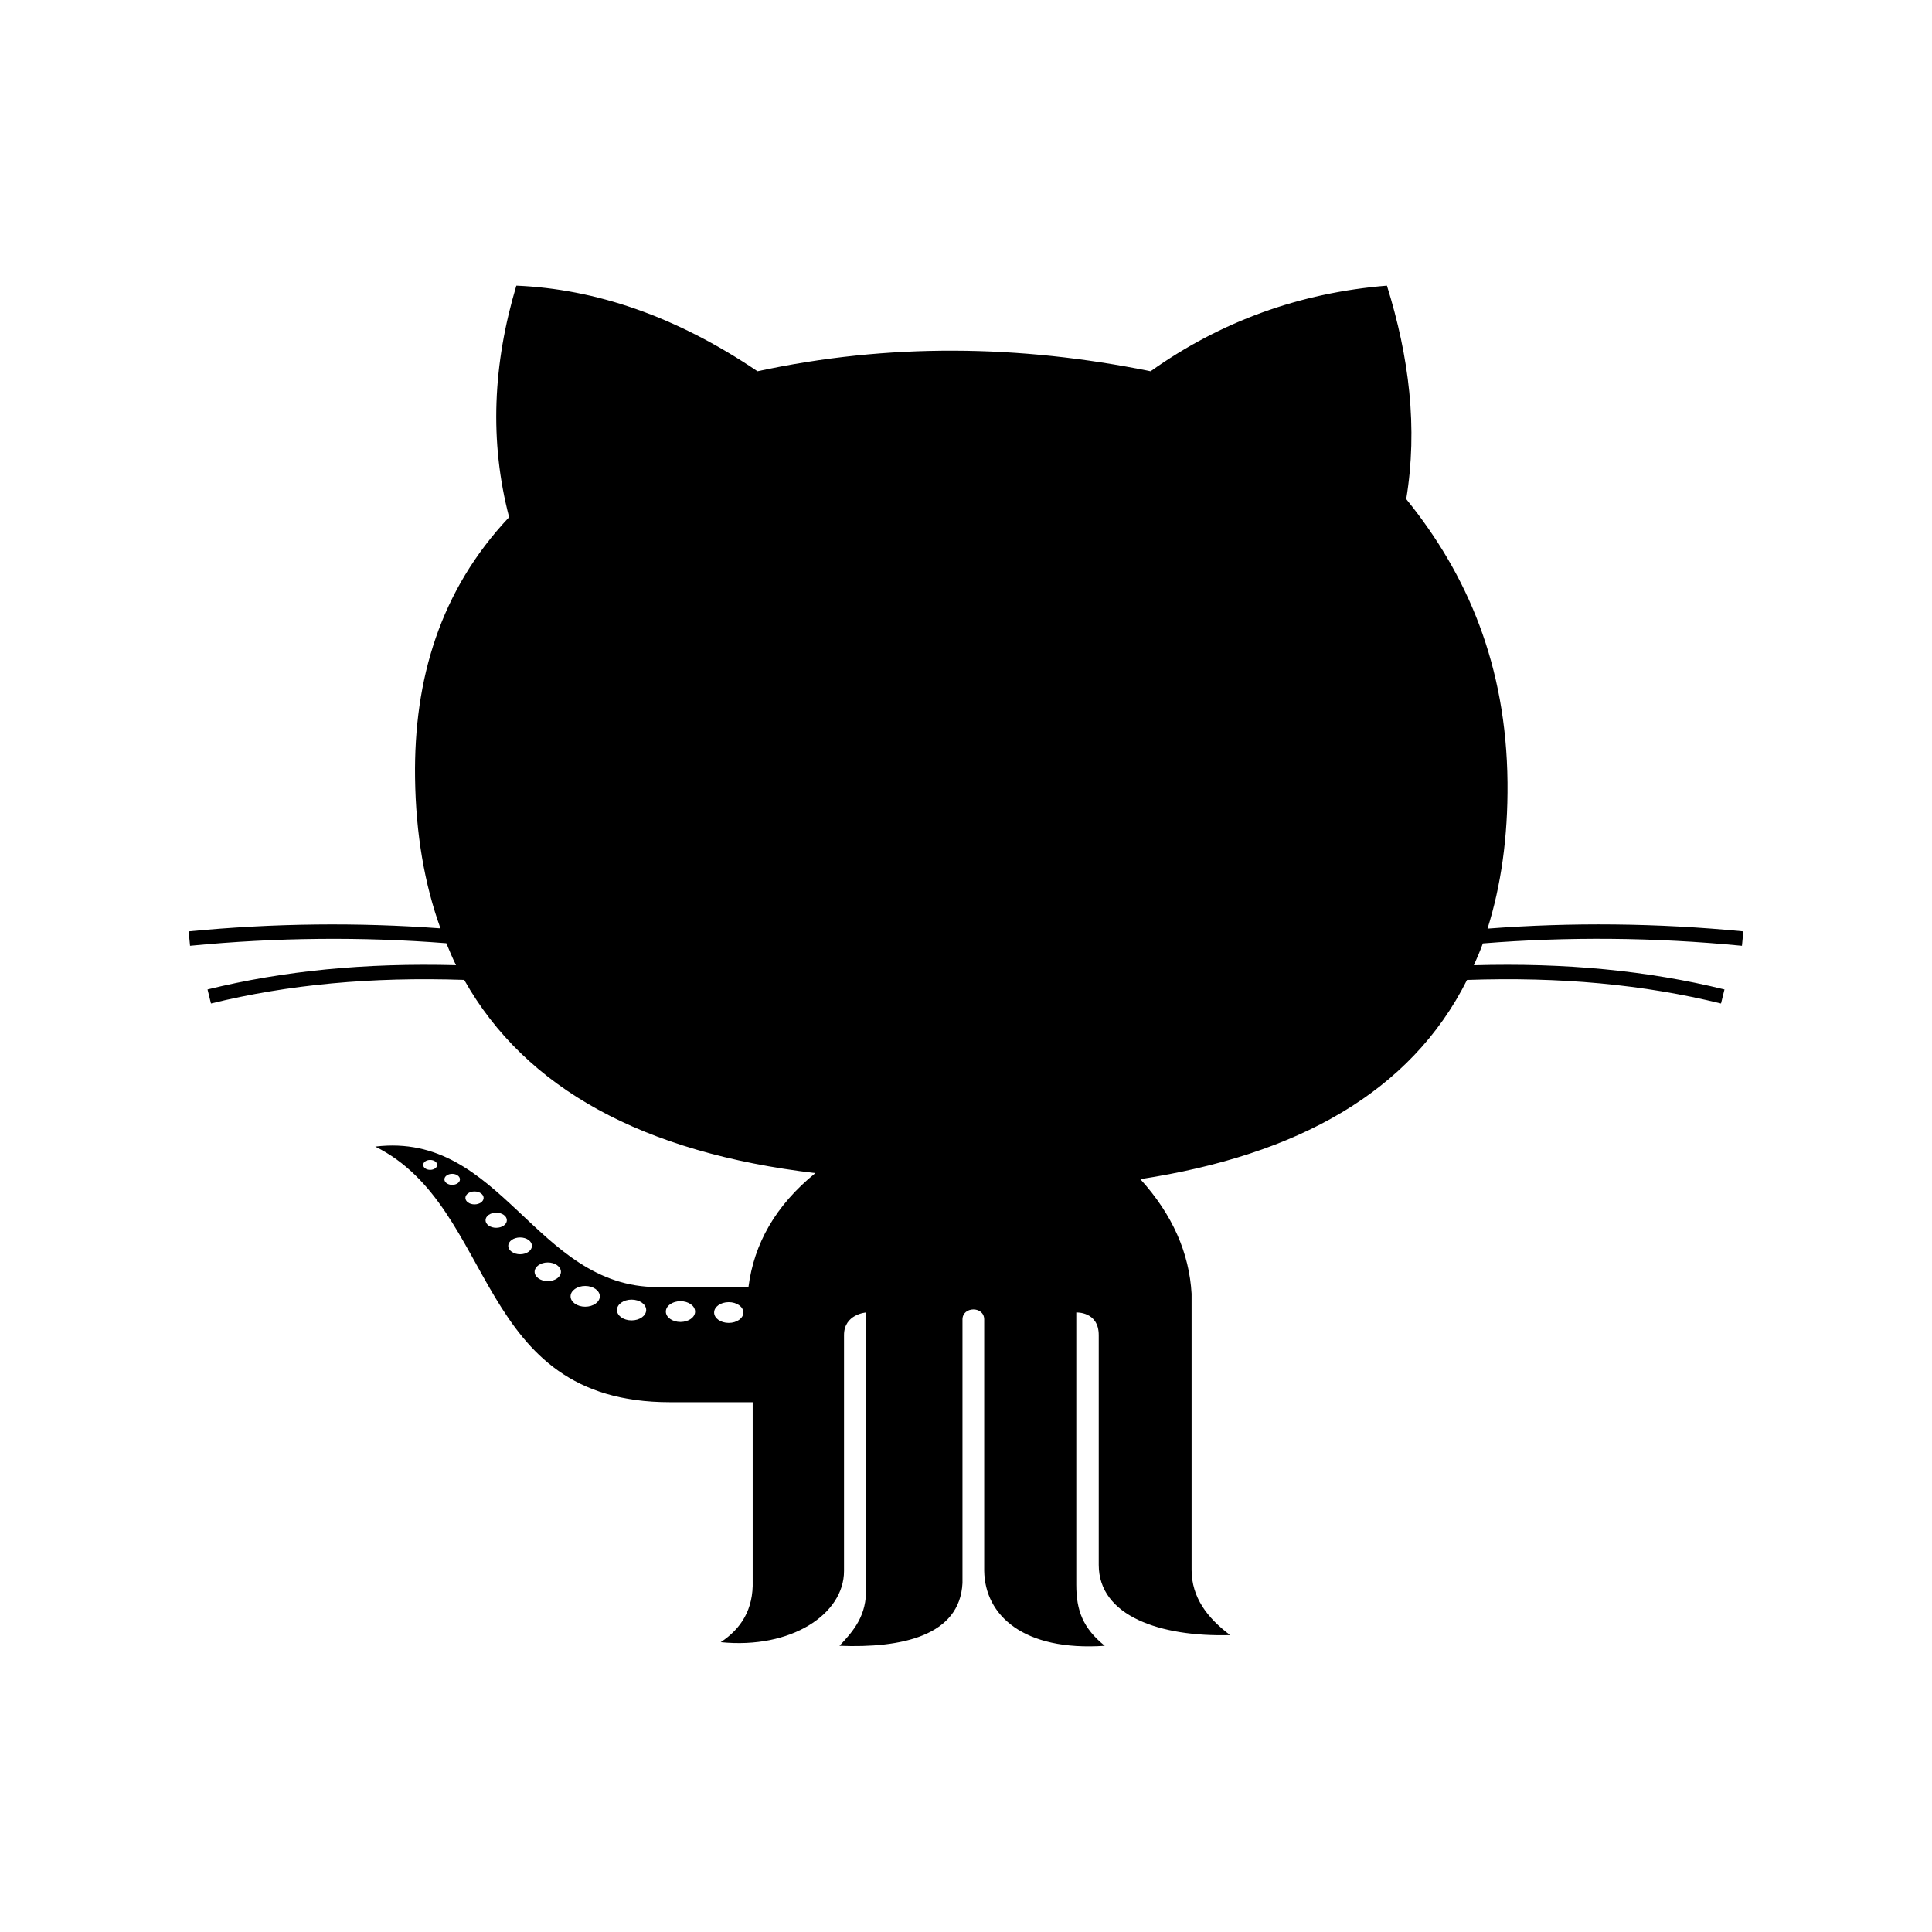
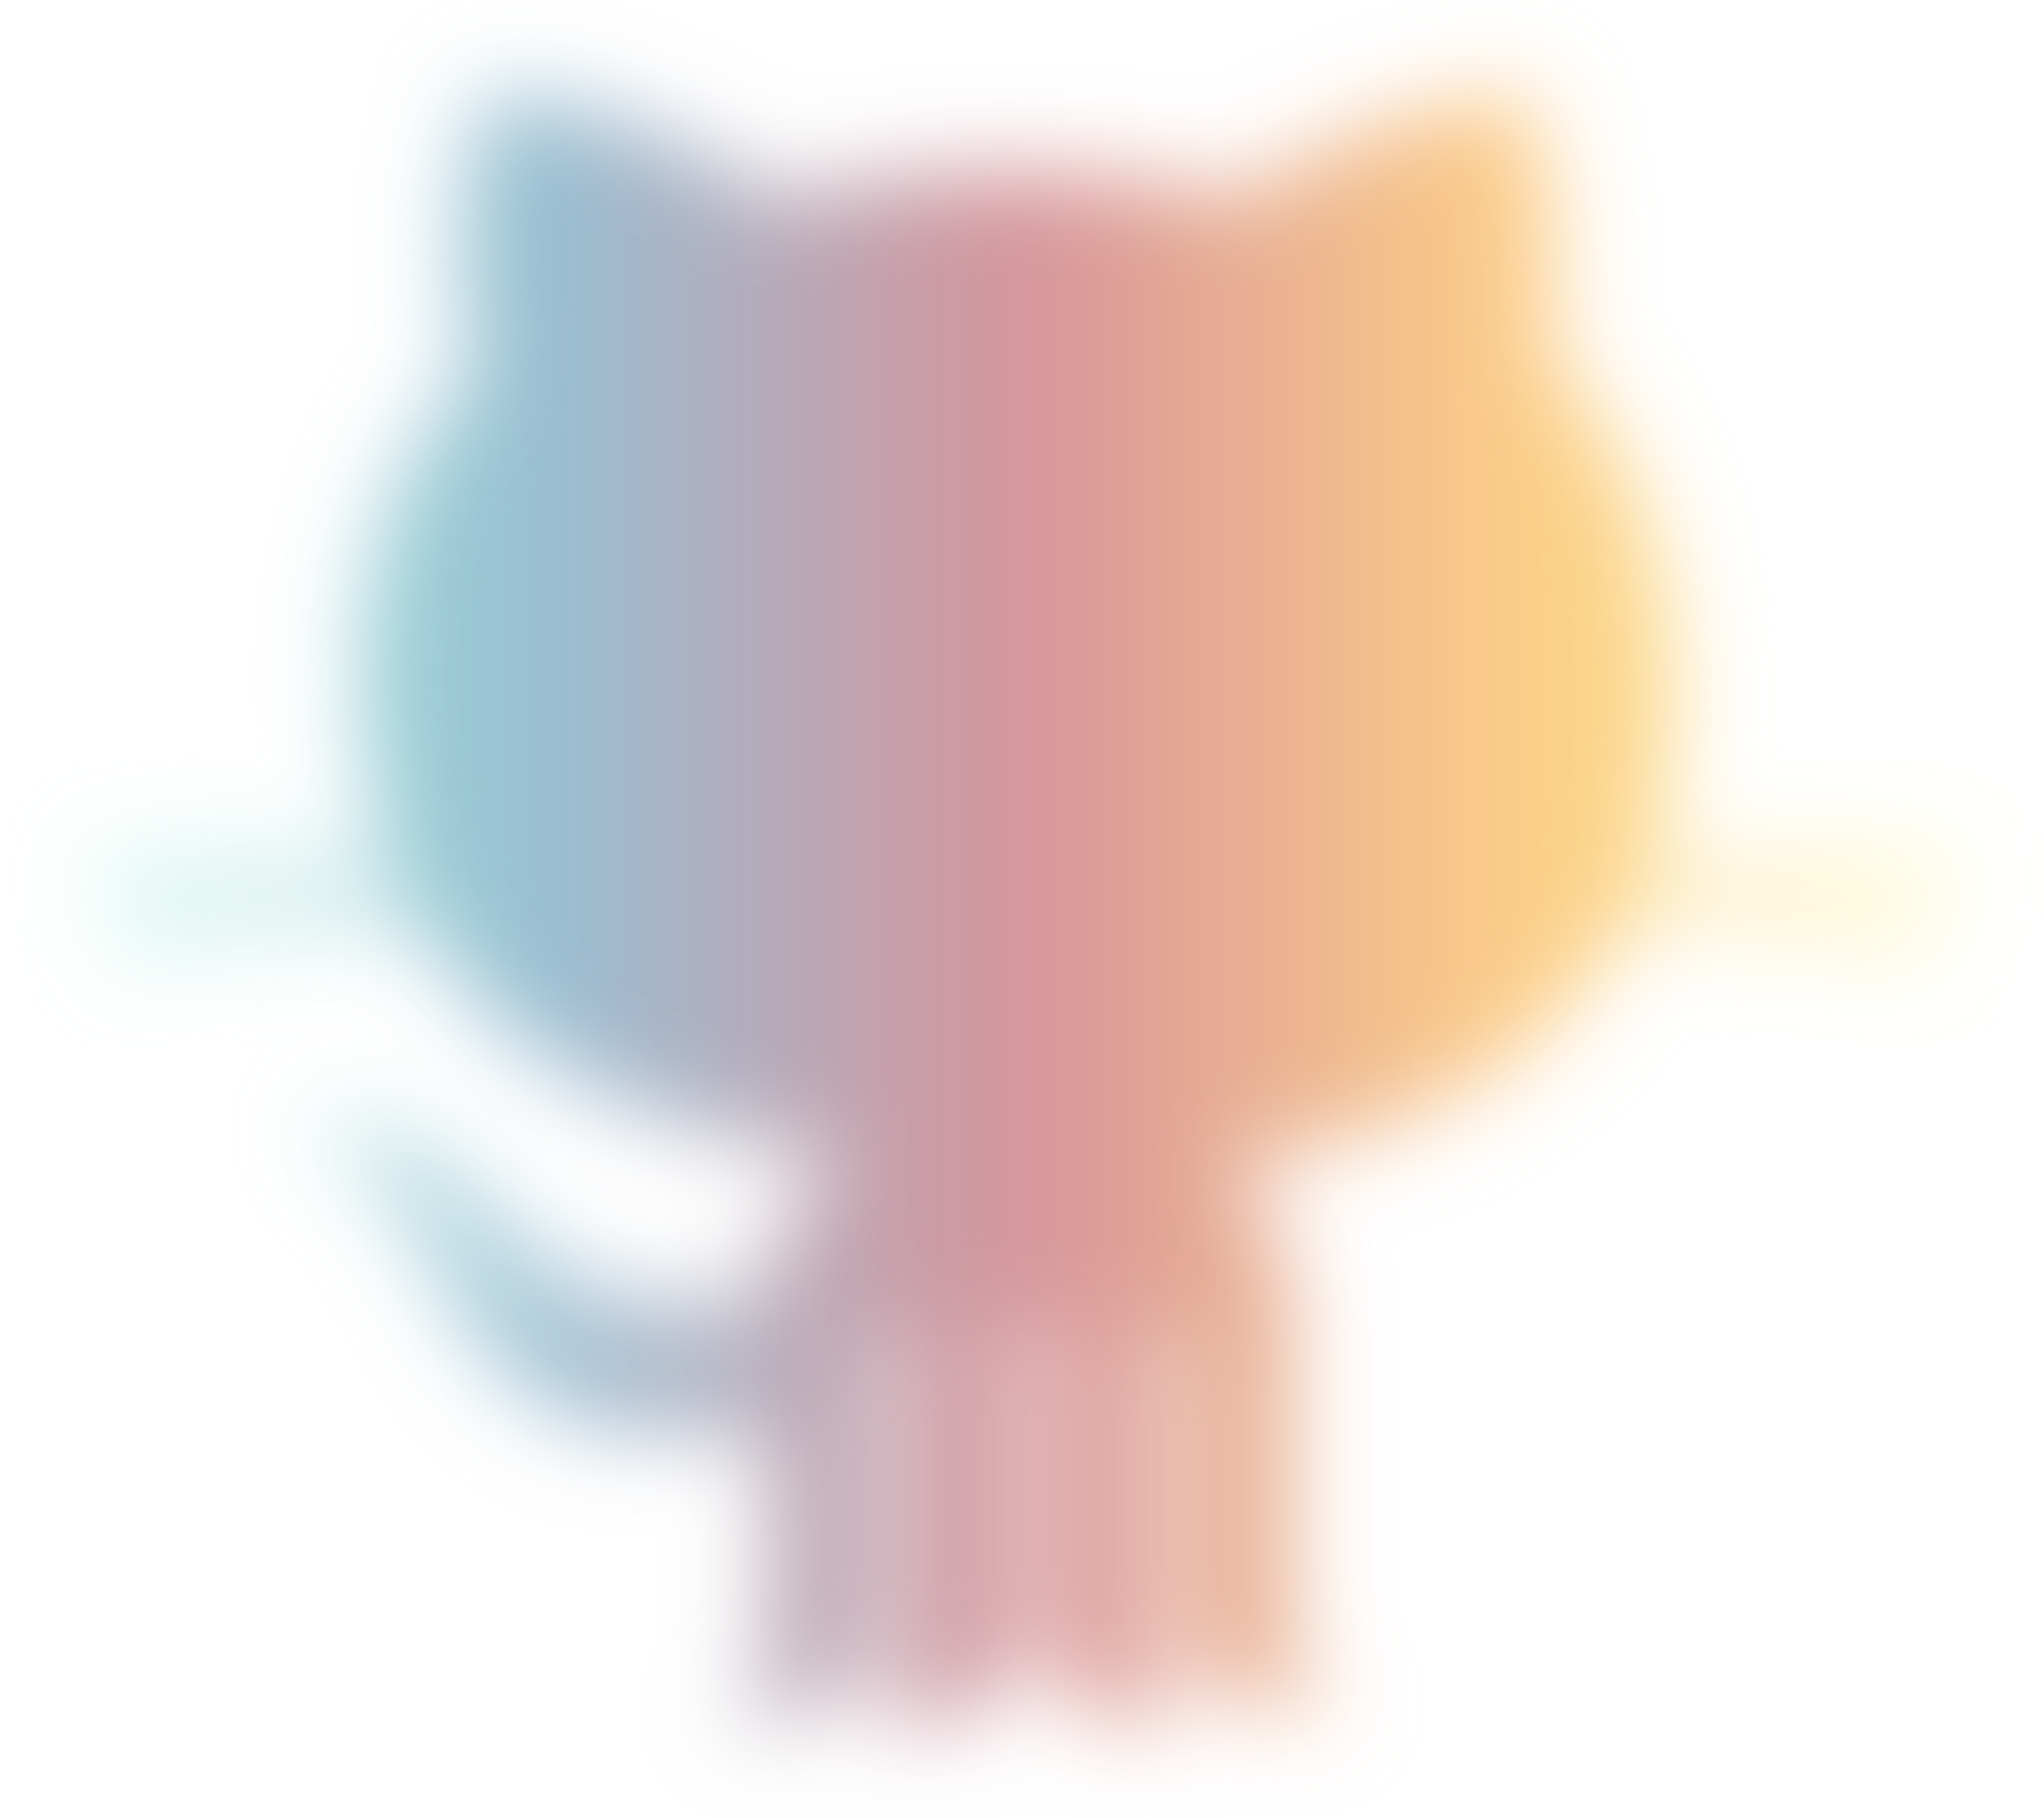
- <svg xmlns="http://www.w3.org/2000/svg" version="1.1" x="0px" y="0px" viewBox="0 0 512 512" enable-background="new 0 0 512 512" xml:space="preserve">
-   <path id="github-2-icon" d="M461.633,250.645l0.367-3.819c-22.896-2.221-45.667-2.419-67.79-0.73 c3.557-11.347,5.43-24.164,5.295-38.739c-0.292-30.965-10.616-55.081-26.843-75.096c3.116-18.852,0.769-37.702-5.111-56.561 c-23.187,1.898-44.053,9.493-62.634,22.686c-34.725-7.044-69.447-7.493-104.172,0c-21.673-14.627-42.956-21.802-63.909-22.686 c-6.21,20.765-7.169,41.233-1.917,61.357c-18.28,19.397-25.268,42.944-24.925,69.019c0.196,14.927,2.496,28.209,6.738,39.952 c-21.796-1.599-44.201-1.386-66.732,0.798l0.367,3.819c22.947-2.228,45.76-2.411,67.919-0.678c0.814,1.974,1.633,3.939,2.567,5.815 c-24.009-0.633-45.618,1.453-65.854,6.43l0.914,3.723c20.538-5.048,42.54-7.081,67.107-6.254 c16.246,28.864,47.52,45.824,93.063,51.205c-10.581,8.594-16.269,18.731-17.735,30.201c0,0-4.787,0-24.121,0 c-32.394,0-41.226-41.304-74.779-37.229C132,320,125.5,371.599,177.587,371.599c17.506,0,21.226,0,21.881,0v47.296 c0.234,7.643-3.093,12.754-8.469,16.297c18.654,1.884,32.674-7.43,32.674-18.854s0-56.948,0-62.518s5.833-6,5.833-6v72.992 c0.245,7.265-3.284,11.392-7.031,15.339c16.434,0.654,31.892-2.629,32.592-16.615c0,0,0-66.345,0-69.857s5.756-3.599,5.756,0 s0,66.58,0,66.58c0.169,11.8,10.361,21.367,31.953,19.893c-5.776-4.65-7.549-9.35-7.549-16.15s0-72.181,0-72.181s5.95-0.306,5.95,6 s0,50.331,0,60.881c0,13.55,16.267,19.14,34.829,18.615c-6.081-4.558-10.196-9.991-10.223-17.256v-73.217 c-0.629-10.762-5.003-20.906-13.582-30.358c41.63-6.392,71.637-23.011,86.578-52.796c24.647-0.847,46.715,1.183,67.307,6.246 l0.914-3.723c-20.394-5.014-42.181-7.096-66.416-6.415c0.839-1.891,1.67-3.789,2.389-5.785 C415.363,248.215,438.431,248.391,461.633,250.645z M114,310.023c-1.023,0-1.853-0.588-1.853-1.313c0-0.728,0.83-1.315,1.853-1.315 c1.024,0,1.854,0.588,1.854,1.315C115.854,309.436,115.024,310.023,114,310.023z M119.833,314.003c-1.137,0-2.06-0.653-2.06-1.46 s0.923-1.462,2.06-1.462s2.059,0.655,2.059,1.462S120.97,314.003,119.833,314.003z M125.75,319.172 c-1.333,0-2.415-0.766-2.415-1.712s1.082-1.714,2.415-1.714c1.333,0,2.416,0.768,2.416,1.714S127.083,319.172,125.75,319.172z M131.5,325.379c-1.56,0-2.825-0.896-2.825-2.003s1.265-2.005,2.825-2.005s2.825,0.898,2.825,2.005S133.06,325.379,131.5,325.379z M137.833,332.394c-1.733,0-3.139-0.996-3.139-2.226s1.406-2.228,3.139-2.228s3.139,0.998,3.139,2.228 S139.566,332.394,137.833,332.394z M145.167,339.517c-1.926,0-3.488-1.107-3.488-2.474s1.562-2.476,3.488-2.476 c1.925,0,3.487,1.109,3.487,2.476S147.092,339.517,145.167,339.517z M155.083,346.291c-2.14,0-3.875-1.231-3.875-2.749 c0-1.519,1.735-2.751,3.875-2.751s3.875,1.232,3.875,2.751C158.958,345.06,157.223,346.291,155.083,346.291z M167.375,349.916 c-2.14,0-3.875-1.231-3.875-2.749c0-1.519,1.735-2.751,3.875-2.751s3.875,1.232,3.875,2.751 C171.25,348.685,169.515,349.916,167.375,349.916z M180.333,350.333c-2.14,0-3.875-1.231-3.875-2.749 c0-1.519,1.735-2.751,3.875-2.751s3.875,1.232,3.875,2.751C184.208,349.102,182.473,350.333,180.333,350.333z M193.125,350.583 c-2.14,0-3.875-1.231-3.875-2.749c0-1.519,1.735-2.751,3.875-2.751s3.875,1.232,3.875,2.751 C197,349.352,195.265,350.583,193.125,350.583z" />
+ <svg xmlns="http://www.w3.org/2000/svg" width="452px" height="402px" viewBox="0 0 452 402" version="1.1">
+   <defs>
+     <linearGradient x1="100%" y1="50%" x2="0%" y2="50%" id="linearGradient-1">
+       <stop stop-color="#FCF184" offset="0%" />
+       <stop stop-color="#FBCA89" offset="25%" />
+       <stop stop-color="#D6949B" offset="50%" />
+       <stop stop-color="#9ABDD2" offset="75%" />
+       <stop stop-color="#98EDDA" offset="100%" />
+     </linearGradient>
+     <filter x="-20%" y="-20%" width="140%" height="140%" filterUnits="objectBoundingBox" id="filter-2">
+       <feGaussianBlur stdDeviation="10" in="SourceGraphic" result="blur" />
+     </filter>
+   </defs>
+   <g id="Page-1" stroke="none" stroke-width="1" fill="none" fill-rule="evenodd">
+     <path d="M431.633,195.645 L432,191.826 C409.104,189.605 386.333,189.407 364.21,191.096 C367.767,179.749 369.64,166.932 369.505,152.357 C369.213,121.392 358.889,97.276 342.662,77.261 C345.778,58.409 343.431,39.559 337.551,20.7 C314.364,22.598 293.498,30.193 274.917,43.386 C240.192,36.342 205.47,35.893 170.745,43.386 C149.072,28.759 127.789,21.584 106.836,20.7 C100.626,41.465 99.667,61.933 104.919,82.057 C86.639,101.454 79.651,125.001 79.994,151.076 C80.19,166.003 82.49,179.285 86.732,191.028 C64.936,189.429 42.531,189.642 20,191.826 L20.367,195.645 C43.314,193.417 66.127,193.234 88.286,194.967 C89.1,196.941 89.919,198.906 90.853,200.782 C66.844,200.149 45.235,202.235 24.999,207.212 L25.913,210.935 C46.451,205.887 68.453,203.854 93.02,204.681 C109.266,233.545 140.54,250.505 186.083,255.886 C175.502,264.48 169.814,274.617 168.348,286.087 L144.227,286.087 C111.833,286.087 103.001,244.783 69.448,248.858 C102,265 95.5,316.599 147.587,316.599 L169.468,316.599 L169.468,363.895 C169.702,371.538 166.375,376.649 160.999,380.192 C179.653,382.076 193.673,372.762 193.673,361.338 L193.673,298.82 C193.673,293.25 199.506,292.82 199.506,292.82 L199.506,365.812 C199.751,373.077 196.222,377.204 192.475,381.151 C208.909,381.805 224.367,378.522 225.067,364.536 L225.067,294.679 C225.067,291.167 230.823,291.08 230.823,294.679 L230.823,361.259 C230.992,373.059 241.184,382.626 262.776,381.152 C257,376.502 255.227,371.802 255.227,365.002 L255.227,292.821 C255.227,292.821 261.177,292.515 261.177,298.821 L261.177,359.702 C261.177,373.252 277.444,378.842 296.006,378.317 C289.925,373.759 285.81,368.326 285.783,361.061 L285.783,287.844 C285.154,277.082 280.78,266.938 272.201,257.486 C313.831,251.094 343.838,234.475 358.779,204.69 C383.426,203.843 405.494,205.873 426.086,210.936 L427,207.213 C406.606,202.199 384.819,200.117 360.584,200.798 C361.423,198.907 362.254,197.009 362.973,195.013 C385.363,193.215 408.431,193.391 431.633,195.645 C431.633,195.645 408.431,193.391 431.633,195.645 L431.633,195.645 L431.633,195.645 Z M84,255.023 C82.977,255.023 82.147,254.435 82.147,253.71 C82.147,252.982 82.977,252.395 84,252.395 C85.024,252.395 85.854,252.983 85.854,253.71 C85.854,254.436 85.024,255.023 84,255.023 L84,255.023 L84,255.023 L84,255.023 Z M89.833,259.003 C88.696,259.003 87.773,258.35 87.773,257.543 C87.773,256.736 88.696,256.081 89.833,256.081 C90.97,256.081 91.892,256.736 91.892,257.543 C91.892,258.35 90.97,259.003 89.833,259.003 L89.833,259.003 L89.833,259.003 L89.833,259.003 Z M95.75,264.172 C94.417,264.172 93.335,263.406 93.335,262.46 C93.335,261.514 94.417,260.746 95.75,260.746 C97.083,260.746 98.166,261.514 98.166,262.46 C98.166,263.406 97.083,264.172 95.75,264.172 L95.75,264.172 L95.75,264.172 L95.75,264.172 Z M101.5,270.379 C99.94,270.379 98.675,269.483 98.675,268.376 C98.675,267.269 99.94,266.371 101.5,266.371 C103.06,266.371 104.325,267.269 104.325,268.376 C104.325,269.483 103.06,270.379 101.5,270.379 L101.5,270.379 L101.5,270.379 L101.5,270.379 Z M107.833,277.394 C106.1,277.394 104.694,276.398 104.694,275.168 C104.694,273.938 106.1,272.94 107.833,272.94 C109.566,272.94 110.972,273.938 110.972,275.168 C110.972,276.398 109.566,277.394 107.833,277.394 L107.833,277.394 L107.833,277.394 L107.833,277.394 Z M115.167,284.517 C113.241,284.517 111.679,283.41 111.679,282.043 C111.679,280.676 113.241,279.567 115.167,279.567 C117.092,279.567 118.654,280.676 118.654,282.043 C118.654,283.41 117.092,284.517 115.167,284.517 L115.167,284.517 L115.167,284.517 L115.167,284.517 Z M125.083,291.291 C122.943,291.291 121.208,290.06 121.208,288.542 C121.208,287.023 122.943,285.791 125.083,285.791 C127.223,285.791 128.958,287.023 128.958,288.542 C128.958,290.06 127.223,291.291 125.083,291.291 L125.083,291.291 L125.083,291.291 L125.083,291.291 Z M137.375,294.916 C135.235,294.916 133.5,293.685 133.5,292.167 C133.5,290.648 135.235,289.416 137.375,289.416 C139.515,289.416 141.25,290.648 141.25,292.167 C141.25,293.685 139.515,294.916 137.375,294.916 L137.375,294.916 L137.375,294.916 L137.375,294.916 Z M150.333,295.333 C148.193,295.333 146.458,294.102 146.458,292.584 C146.458,291.065 148.193,289.833 150.333,289.833 C152.473,289.833 154.208,291.065 154.208,292.584 C154.208,294.102 152.473,295.333 150.333,295.333 L150.333,295.333 L150.333,295.333 L150.333,295.333 Z M163.125,295.583 C160.985,295.583 159.25,294.352 159.25,292.834 C159.25,291.315 160.985,290.083 163.125,290.083 C165.265,290.083 167,291.315 167,292.834 C167,294.352 165.265,295.583 163.125,295.583 L163.125,295.583 L163.125,295.583 L163.125,295.583 Z M163.125,295.583" id="github-2-icon" fill="url(#linearGradient-1)" filter="url(#filter-2)" />
+   </g>
</svg>
